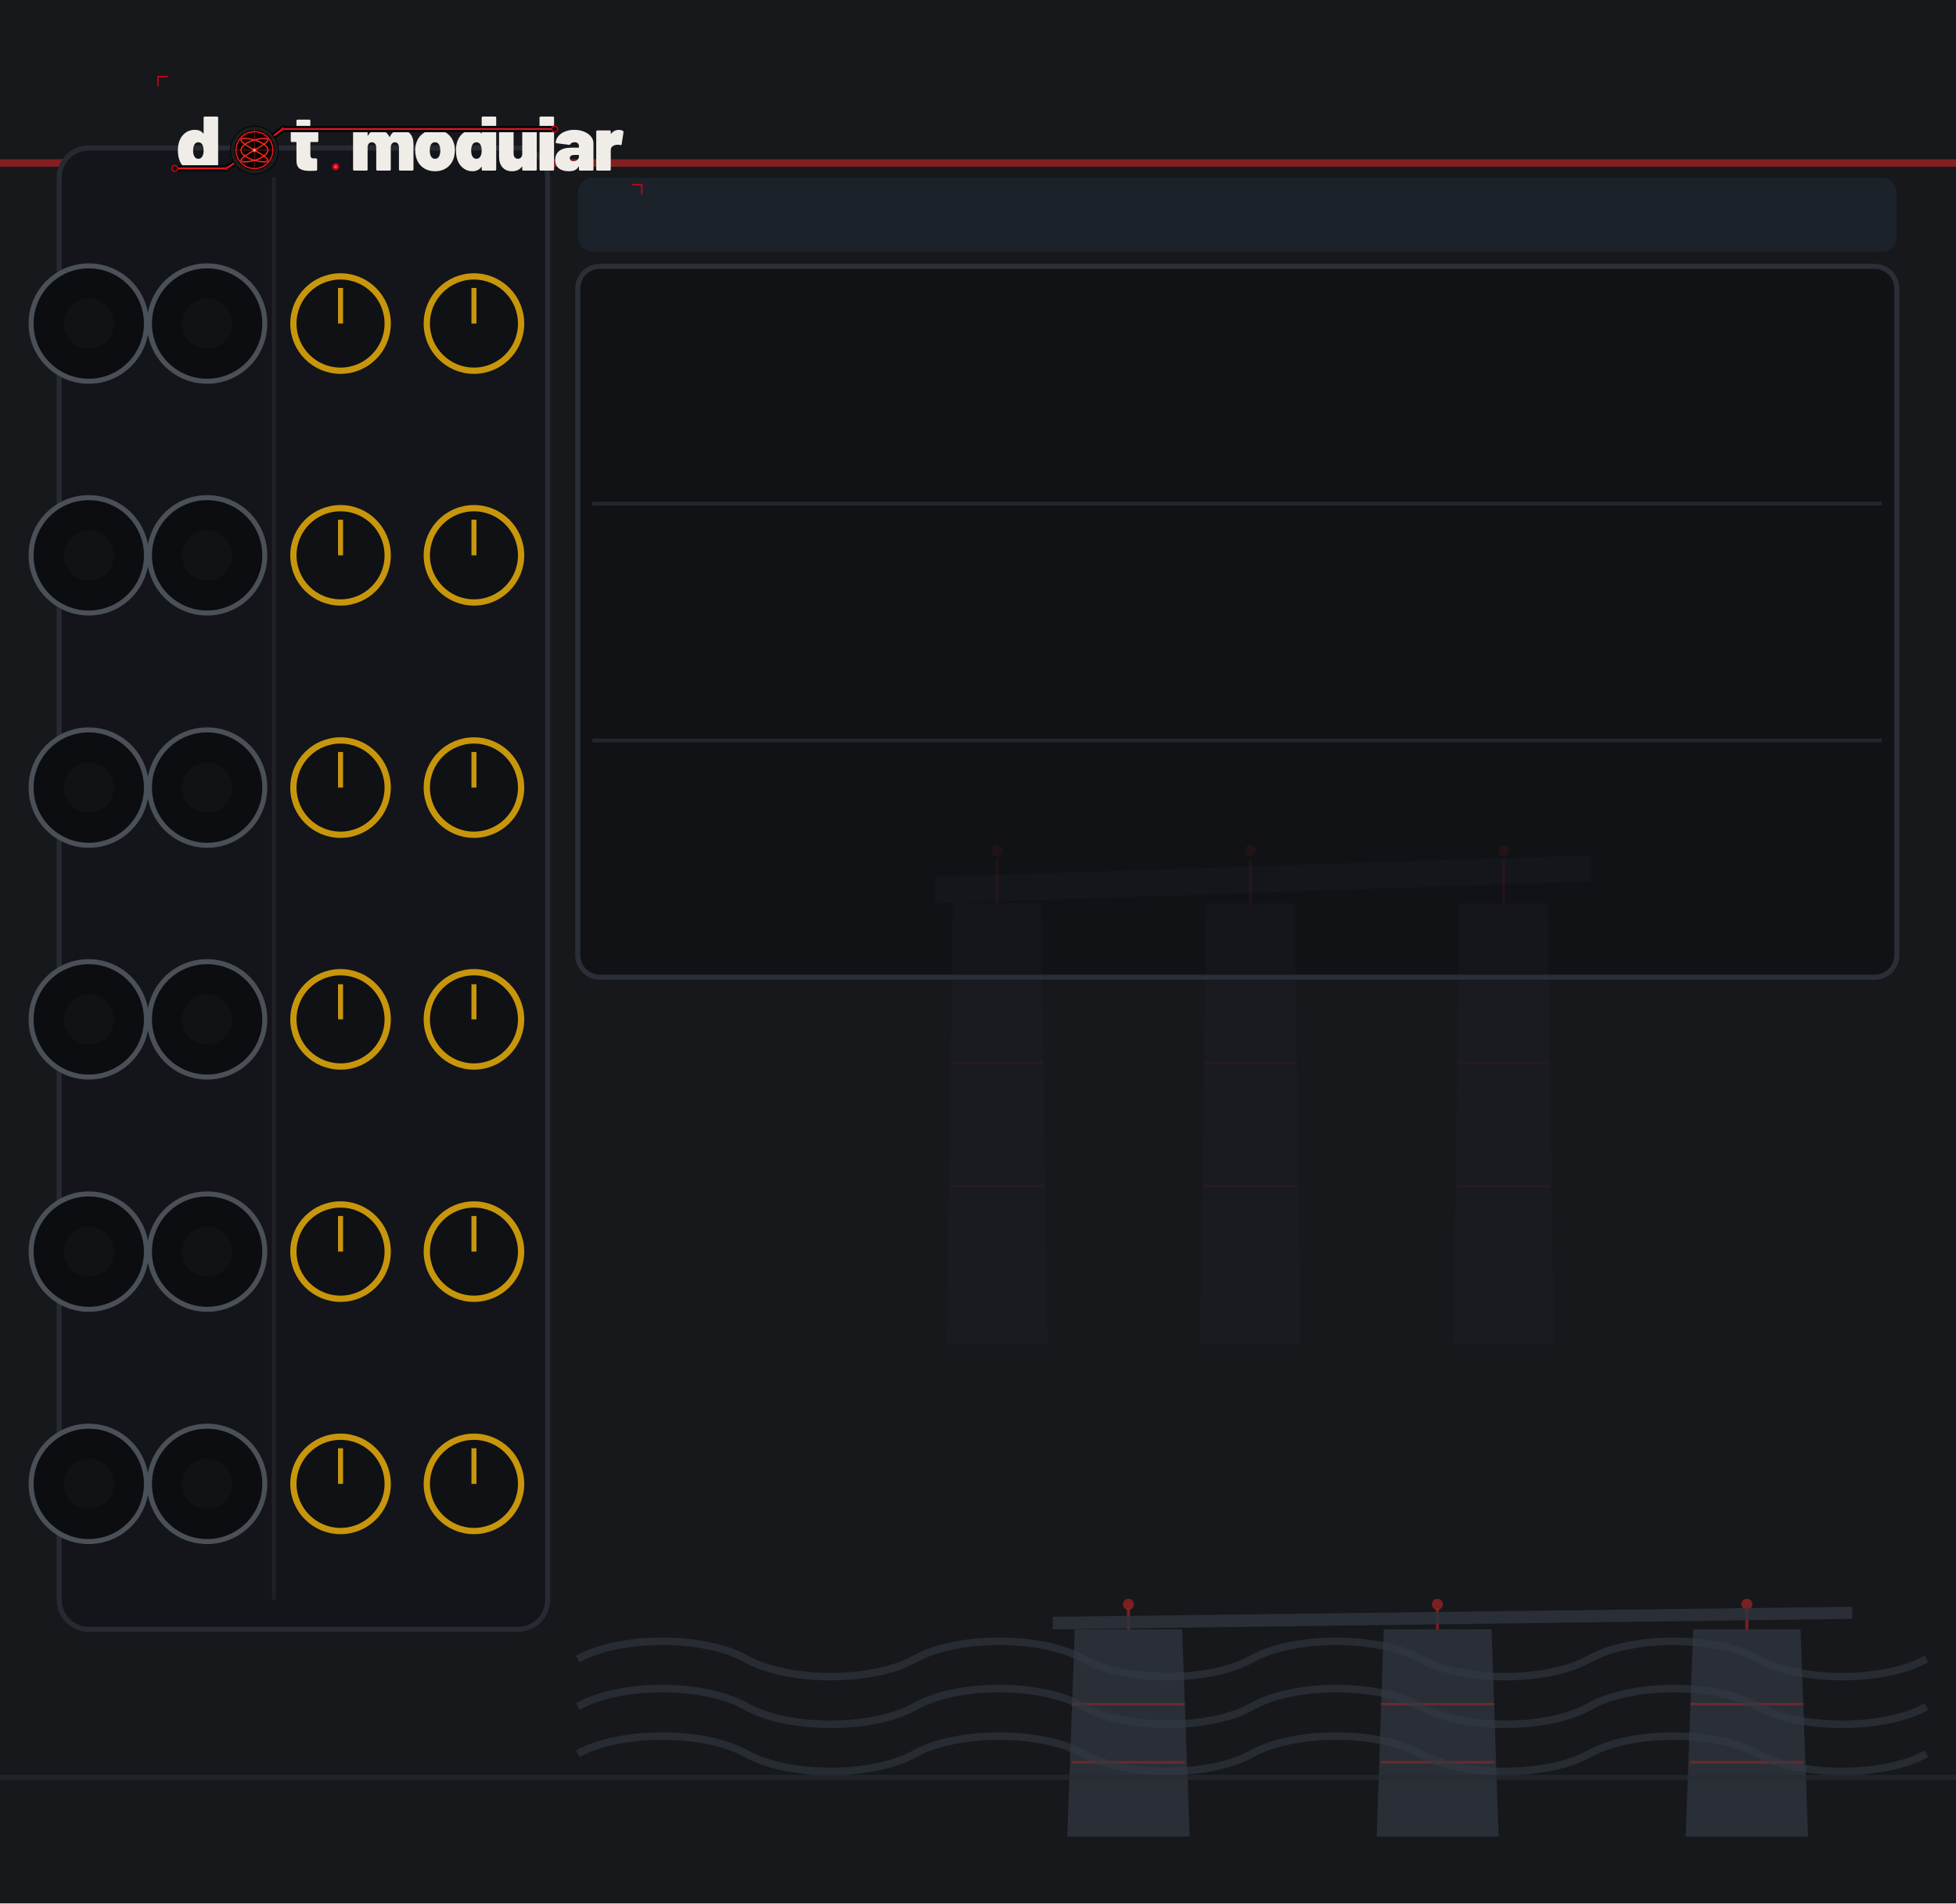
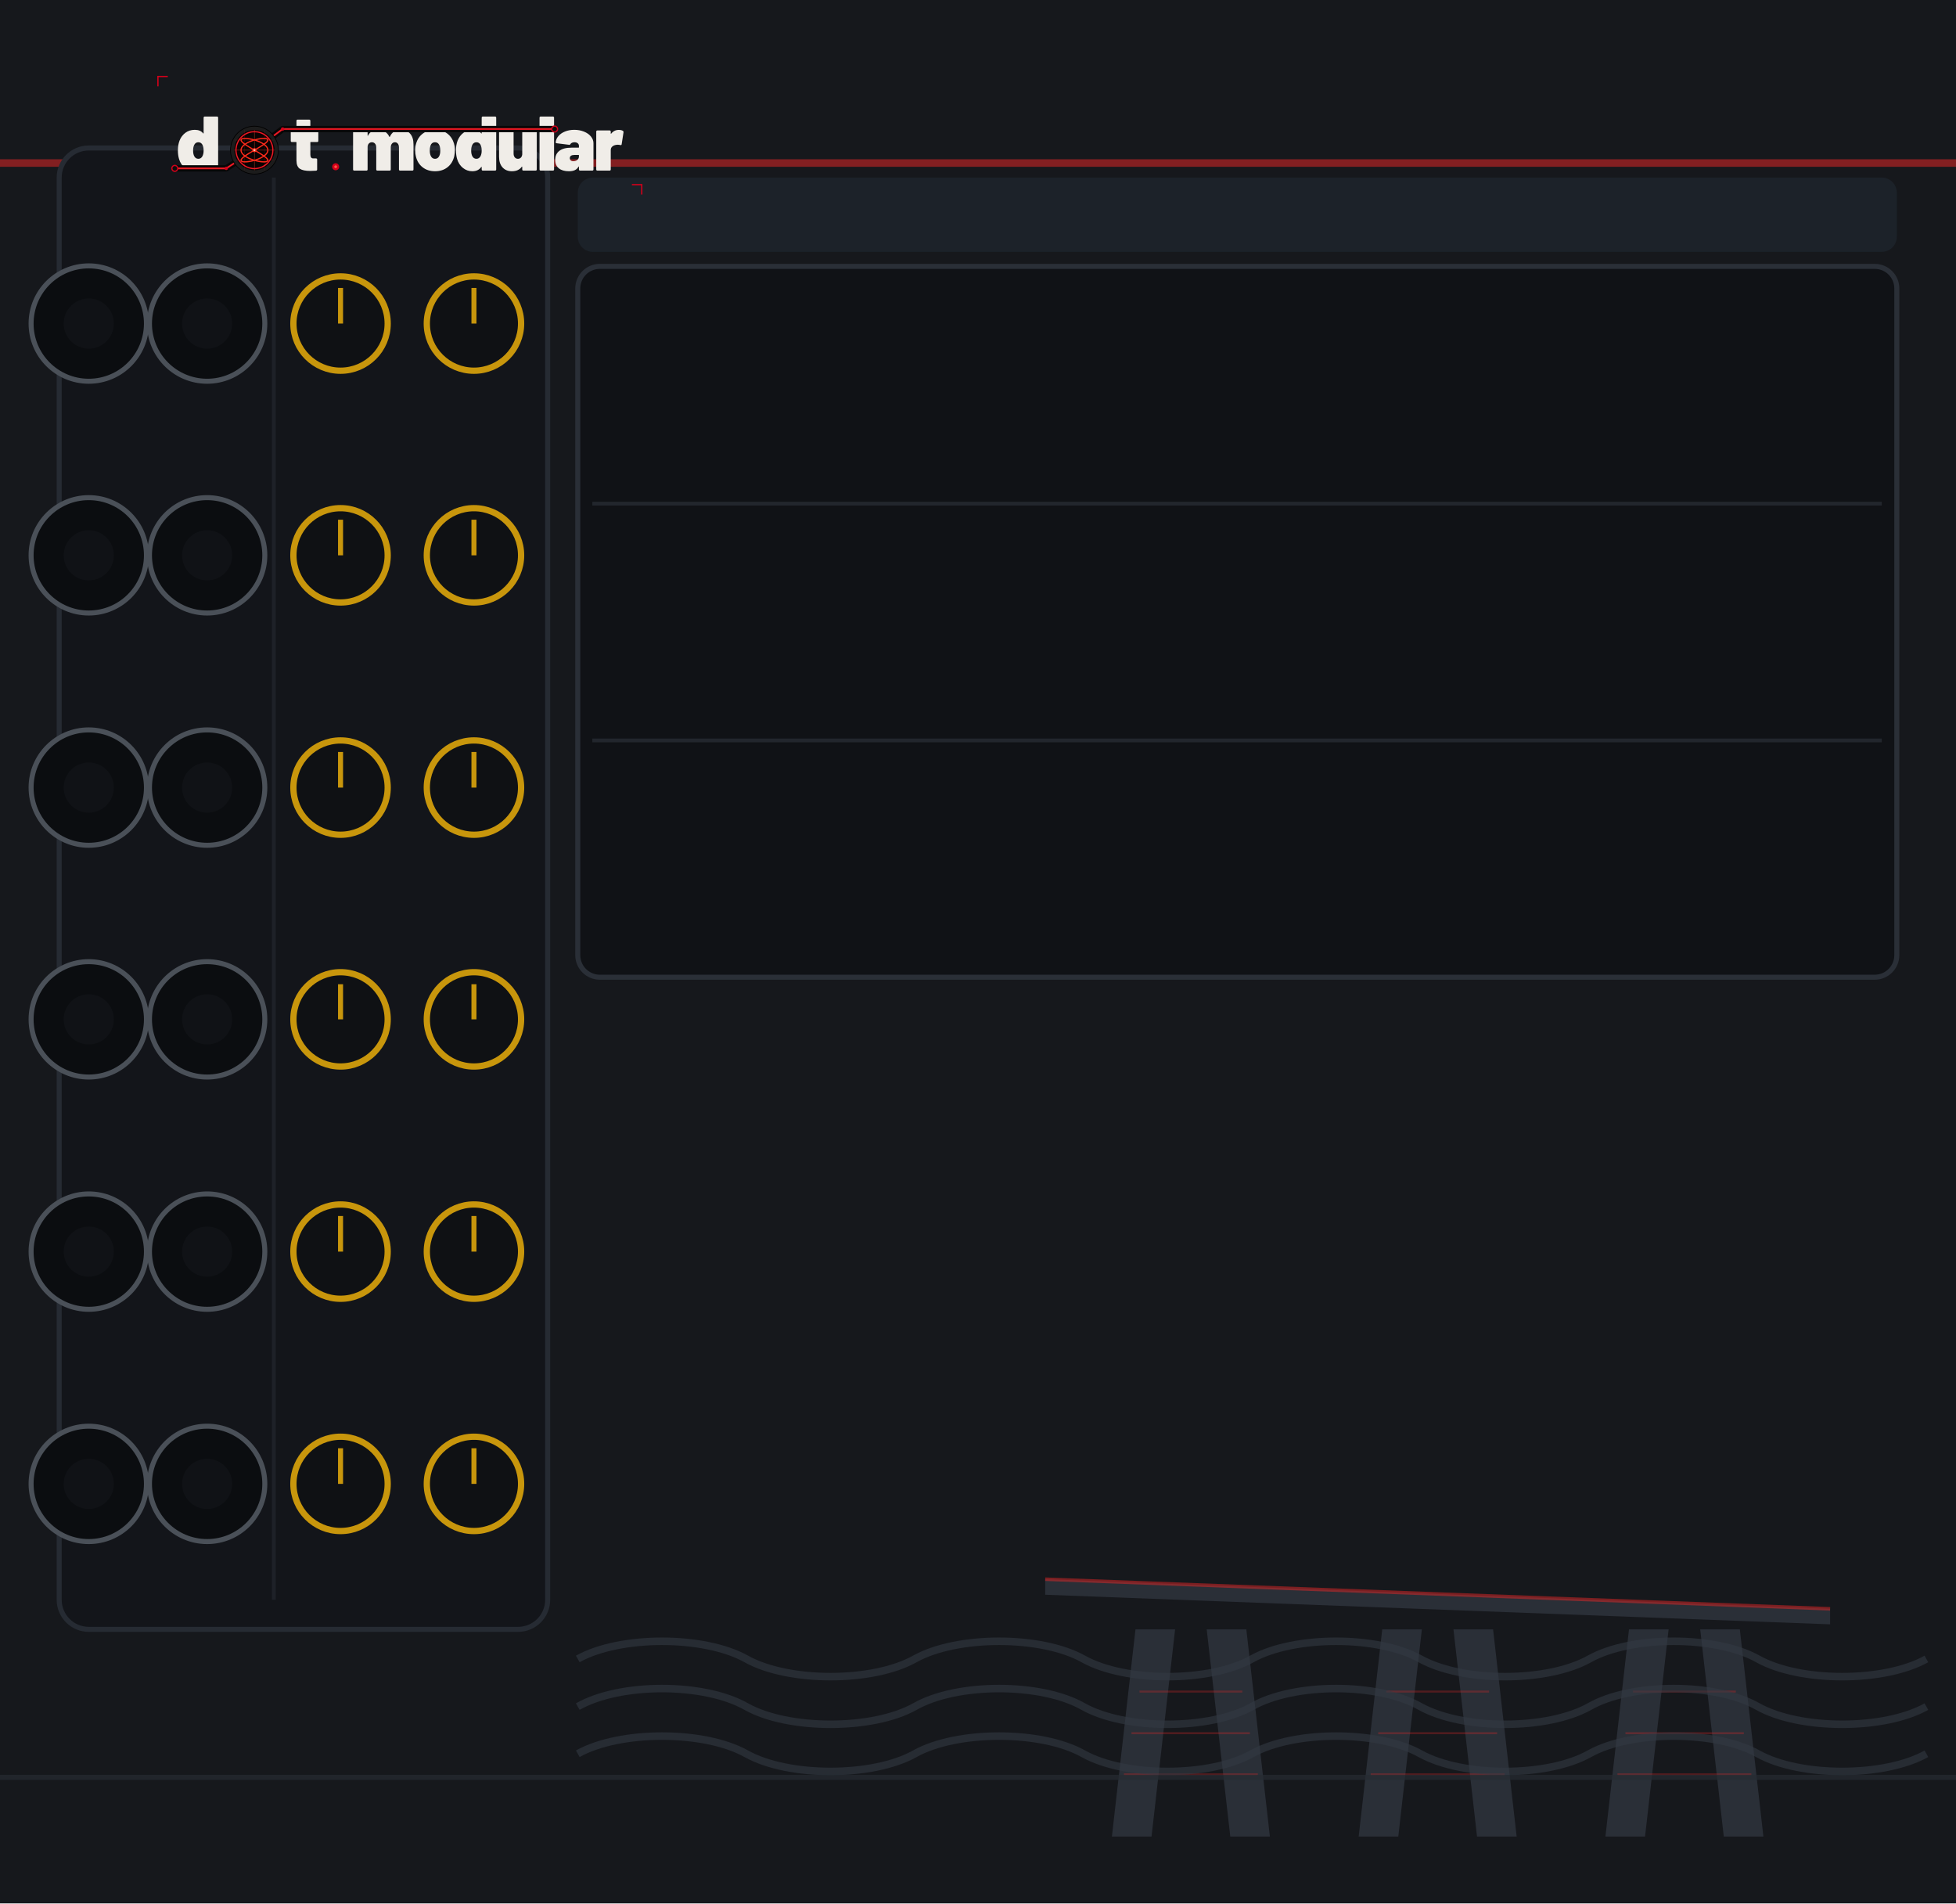
<svg xmlns="http://www.w3.org/2000/svg" width="390.0" height="379.43" viewBox="0 0 390.0 379.43">
  <g>
    <rect width="390.0" height="379.43" fill="#16181c" />
-     <polygon points="214.3,324.8 235.7,324.8 237.2,366.1 212.8,366.1" fill="#2e333c" fill-opacity="0.85" />
-     <line x1="213.7" y1="339.7" x2="236.3" y2="339.7" stroke="#dc2626" stroke-width="0.5" stroke-opacity="0.340" />
-     <line x1="213.7" y1="351.3" x2="236.3" y2="351.3" stroke="#dc2626" stroke-width="0.5" stroke-opacity="0.340" />
-     <line x1="225.0" y1="324.8" x2="225.0" y2="320.7" stroke="#dc2626" stroke-width="0.6" stroke-opacity="0.510" />
-     <circle cx="225.0" cy="319.8" r="1.1" fill="#dc2626" fill-opacity="0.510" />
-     <polygon points="275.9,324.8 297.4,324.8 298.8,366.1 274.5,366.1" fill="#2e333c" fill-opacity="0.85" />
-     <line x1="275.3" y1="339.7" x2="298.0" y2="339.7" stroke="#dc2626" stroke-width="0.5" stroke-opacity="0.340" />
-     <line x1="275.3" y1="351.3" x2="298.0" y2="351.3" stroke="#dc2626" stroke-width="0.5" stroke-opacity="0.340" />
-     <line x1="286.6" y1="324.8" x2="286.6" y2="320.7" stroke="#dc2626" stroke-width="0.6" stroke-opacity="0.510" />
-     <circle cx="286.6" cy="319.8" r="1.1" fill="#dc2626" fill-opacity="0.510" />
-     <polygon points="337.6,324.8 359.0,324.8 360.5,366.1 336.1,366.1" fill="#2e333c" fill-opacity="0.85" />
-     <line x1="337.0" y1="339.7" x2="359.6" y2="339.7" stroke="#dc2626" stroke-width="0.5" stroke-opacity="0.340" />
-     <line x1="337.0" y1="351.3" x2="359.6" y2="351.3" stroke="#dc2626" stroke-width="0.5" stroke-opacity="0.340" />
-     <line x1="348.3" y1="324.8" x2="348.3" y2="320.7" stroke="#dc2626" stroke-width="0.6" stroke-opacity="0.510" />
-     <circle cx="348.3" cy="319.8" r="1.1" fill="#dc2626" fill-opacity="0.510" />
-     <polygon points="209.9,322.3 369.3,320.3 369.3,322.7 209.9,324.8" fill="#2e333c" fill-opacity="0.85" />
+     <polygon points="226.4,324.8 234.3,324.8 229.6,366.1 221.7,366.1" fill="#2e333c" fill-opacity="0.85" />
+     <polygon points="240.6,324.8 248.5,324.8 253.2,366.1 245.3,366.1" fill="#2e333c" fill-opacity="0.85" />
+     <line x1="227.2" y1="337.2" x2="247.7" y2="337.2" stroke="#dc2626" stroke-width="0.4" stroke-opacity="0.297" />
+     <line x1="225.6" y1="345.5" x2="249.2" y2="345.5" stroke="#dc2626" stroke-width="0.4" stroke-opacity="0.297" />
+     <line x1="224.1" y1="353.7" x2="250.8" y2="353.7" stroke="#dc2626" stroke-width="0.4" stroke-opacity="0.297" />
+     <polygon points="275.6,324.8 283.5,324.8 278.8,366.1 270.9,366.1" fill="#2e333c" fill-opacity="0.85" />
+     <polygon points="289.8,324.8 297.7,324.8 302.4,366.1 294.5,366.1" fill="#2e333c" fill-opacity="0.85" />
+     <line x1="276.4" y1="337.2" x2="296.9" y2="337.2" stroke="#dc2626" stroke-width="0.4" stroke-opacity="0.297" />
+     <line x1="274.8" y1="345.5" x2="298.5" y2="345.5" stroke="#dc2626" stroke-width="0.4" stroke-opacity="0.297" />
+     <line x1="273.3" y1="353.7" x2="300.0" y2="353.7" stroke="#dc2626" stroke-width="0.4" stroke-opacity="0.297" />
+     <polygon points="324.8,324.8 332.7,324.8 328.0,366.1 320.1,366.1" fill="#2e333c" fill-opacity="0.85" />
+     <polygon points="339.0,324.8 346.9,324.8 351.6,366.1 343.7,366.1" fill="#2e333c" fill-opacity="0.85" />
+     <line x1="325.6" y1="337.2" x2="346.1" y2="337.2" stroke="#dc2626" stroke-width="0.4" stroke-opacity="0.297" />
+     <line x1="324.1" y1="345.5" x2="347.7" y2="345.5" stroke="#dc2626" stroke-width="0.4" stroke-opacity="0.297" />
+     <line x1="322.5" y1="353.7" x2="349.2" y2="353.7" stroke="#dc2626" stroke-width="0.4" stroke-opacity="0.297" />
+     <polygon points="208.4,314.8 364.9,320.7 364.9,323.8 208.4,317.9" fill="#2e333c" fill-opacity="0.85" />
+     <line x1="208.4" y1="314.8 " x2="364.9" y2="320.7" stroke="#dc2626" stroke-width="0.7" stroke-opacity="0.510" />
    <path d="M 115.2 330.7 C 123.6 326.0 140.4 326.0 148.8 330.7 C 157.2 335.4 174.0 335.4 182.4 330.7 C 190.8 326.0 207.6 326.0 216.0 330.7 C 224.4 335.4 241.2 335.4 249.6 330.7 C 258.0 326.0 274.8 326.0 283.2 330.7 C 291.7 335.4 308.5 335.4 316.9 330.7 C 325.3 326.0 342.1 326.0 350.5 330.7 C 358.9 335.4 375.7 335.4 384.1 330.7 " fill="none" stroke="#333944" stroke-width="1.5" stroke-opacity="0.6" />
    <path d="M 115.2 340.2 C 123.6 335.4 140.4 335.4 148.8 340.2 C 157.2 344.9 174.0 344.9 182.4 340.2 C 190.8 335.4 207.6 335.4 216.0 340.2 C 224.4 344.9 241.2 344.9 249.6 340.2 C 258.0 335.4 274.8 335.4 283.2 340.2 C 291.7 344.9 308.5 344.9 316.9 340.2 C 325.3 335.4 342.1 335.4 350.5 340.2 C 358.9 344.9 375.7 344.9 384.1 340.2 " fill="none" stroke="#333944" stroke-width="1.5" stroke-opacity="0.6" />
    <path d="M 115.2 349.6 C 123.6 344.9 140.4 344.9 148.8 349.6 C 157.2 354.3 174.0 354.3 182.4 349.6 C 190.8 344.9 207.6 344.9 216.0 349.6 C 224.4 354.3 241.2 354.3 249.6 349.6 C 258.0 344.9 274.8 344.9 283.2 349.6 C 291.7 354.3 308.5 354.3 316.9 349.6 C 325.3 344.9 342.1 344.9 350.5 349.6 C 358.9 354.3 375.7 354.3 384.1 349.6 " fill="none" stroke="#333944" stroke-width="1.5" stroke-opacity="0.6" />
    <line x1="0" y1="32.5" x2="390.0" y2="32.5" stroke="#dc2626" stroke-width="1.5" stroke-opacity="0.55" />
    <line x1="0" y1="354.3" x2="390.0" y2="354.3" stroke="#262b33" stroke-width="1" stroke-opacity="0.7" />
    <rect x="11.8" y="29.5" width="97.4" height="295.3" rx="5.9" fill="#13151a" stroke="#262b33" stroke-width="1" />
    <line x1="54.6" y1="35.4" x2="54.6" y2="318.9" stroke="#262b33" stroke-width="0.75" stroke-opacity="0.6" />
    <rect x="115.2" y="35.4" width="263.0" height="14.8" rx="3.0" fill="#202833" fill-opacity="0.6" />
    <rect x="115.2" y="53.1" width="263.0" height="141.7" rx="4.4" fill="#101216" stroke="#2a2f37" stroke-width="1" />
-     <polygon points="190.0,180.1 207.6,180.1 208.8,268.0 188.8,268.0" fill="#2e333c" fill-opacity="0.15" />
-     <line x1="189.5" y1="211.8" x2="208.1" y2="211.8" stroke="#dc2626" stroke-width="0.5" stroke-opacity="0.060" />
-     <line x1="189.5" y1="236.4" x2="208.1" y2="236.4" stroke="#dc2626" stroke-width="0.5" stroke-opacity="0.060" />
-     <line x1="198.8" y1="180.1" x2="198.8" y2="171.3" stroke="#dc2626" stroke-width="0.6" stroke-opacity="0.090" />
-     <circle cx="198.8" cy="169.6" r="1.1" fill="#dc2626" fill-opacity="0.090" />
-     <polygon points="240.5,180.1 258.1,180.1 259.3,268.0 239.3,268.0" fill="#2e333c" fill-opacity="0.15" />
-     <line x1="240.0" y1="211.8" x2="258.6" y2="211.8" stroke="#dc2626" stroke-width="0.5" stroke-opacity="0.060" />
-     <line x1="240.0" y1="236.4" x2="258.6" y2="236.4" stroke="#dc2626" stroke-width="0.5" stroke-opacity="0.060" />
-     <line x1="249.3" y1="180.1" x2="249.3" y2="171.3" stroke="#dc2626" stroke-width="0.6" stroke-opacity="0.090" />
-     <circle cx="249.3" cy="169.6" r="1.1" fill="#dc2626" fill-opacity="0.090" />
-     <polygon points="291.0,180.1 308.6,180.1 309.8,268.0 289.8,268.0" fill="#2e333c" fill-opacity="0.15" />
-     <line x1="290.6" y1="211.8" x2="309.1" y2="211.8" stroke="#dc2626" stroke-width="0.5" stroke-opacity="0.060" />
-     <line x1="290.6" y1="236.4" x2="309.1" y2="236.4" stroke="#dc2626" stroke-width="0.5" stroke-opacity="0.060" />
-     <line x1="299.8" y1="180.1" x2="299.8" y2="171.3" stroke="#dc2626" stroke-width="0.6" stroke-opacity="0.090" />
-     <circle cx="299.8" cy="169.6" r="1.1" fill="#dc2626" fill-opacity="0.090" />
-     <polygon points="186.4,174.8 317.1,170.5 317.1,175.7 186.4,180.1" fill="#2e333c" fill-opacity="0.15" />
    <line x1="118.1" y1="100.4" x2="375.2" y2="100.4" stroke="#2a2f37" stroke-width="0.75" stroke-opacity="0.7" />
    <line x1="118.1" y1="147.6" x2="375.2" y2="147.6" stroke="#2a2f37" stroke-width="0.75" stroke-opacity="0.7" />
  </g>
  <g>
    <g transform="translate(29.53,13.29) scale(0.14001)">
      <g transform="translate(40.00,148.00) scale(0.11,-0.11)">
        <path d="M370 700H528Q535 700 539.0 696.0Q543 692 543 685V15Q543 8 539.0 4.0Q535 0 528 0H370Q363 0 359.0 4.0Q355 8 355 15V45Q355 48 353.0 49.0Q351 50 349 47Q312 -8 233 -8Q166 -8 112.5 34.5Q59 77 37 150Q22 200 22 262Q22 334 44 390Q68 451 119.0 489.5Q170 528 241 528Q314 528 349 482Q351 480 353.0 480.5Q355 481 355 484V685Q355 692 359.0 696.0Q363 700 370 700ZM355 259Q355 307 339 336Q321 367 287 367Q251 367 234 334Q219 306 219 259Q219 214 234 186Q252 153 287 153Q322 153 340 187Q355 216 355 259Z" fill="#f0ede8" />
      </g>
      <g transform="translate(201.37,148.00) scale(0.11,-0.11)">
        <path d="M358 370H275Q270 370 270 365V208Q270 158 306 158H343Q350 158 354.0 154.0Q358 150 358 143V15Q358 1 343 -1Q304 -4 268 -4Q177 -4 134.0 24.0Q91 52 90 130V365Q90 370 85 370H31Q24 370 20.0 374.0Q16 378 16 385V505Q16 512 20.0 516.0Q24 520 31 520H85Q90 520 90 525V645Q90 652 94.0 656.0Q98 660 105 660H255Q262 660 266.0 656.0Q270 652 270 645V525Q270 520 275 520H358Q365 520 369.0 516.0Q373 512 373 505V385Q373 378 369.0 374.0Q365 370 358 370Z" fill="#f0ede8" />
      </g>
      <g transform="translate(288.27,148.00) scale(0.11,-0.11)">
        <path d="M815 341V15Q815 8 811.0 4.0Q807 0 800 0H642Q635 0 631.0 4.0Q627 8 627 15V300Q627 330 612.5 348.5Q598 367 575 367Q551 367 536.0 348.5Q521 330 521 300V15Q521 8 517.0 4.0Q513 0 506 0H348Q341 0 337.0 4.0Q333 8 333 15V300Q333 330 317.5 348.5Q302 367 277 367Q255 367 240.5 353.5Q226 340 222 317Q221 315 221 311V15Q221 8 217.0 4.0Q213 0 206 0H48Q41 0 37.0 4.0Q33 8 33 15V505Q33 512 37.0 516.0Q41 520 48 520H206Q213 520 217.0 516.0Q221 512 221 505V455Q221 451 223.0 451.0Q225 451 227 454Q265 528 355 528Q406 528 444.5 504.5Q483 481 503 437Q506 432 509 438Q529 483 564.5 505.5Q600 528 648 528Q727 528 771.0 479.0Q815 430 815 341Z" fill="#f0ede8" />
      </g>
      <g transform="translate(377.92,148.00) scale(0.11,-0.11)">
        <path d="M32 181Q22 217 22 261Q22 310 34 350Q58 433 122.5 480.5Q187 528 280 528Q373 528 436.5 480.5Q500 433 524 352Q536 310 536 263Q536 225 528 187Q507 97 441.5 44.5Q376 -8 279 -8Q184 -8 118.5 43.0Q53 94 32 181ZM343 217Q347 236 347 262Q347 285 342 308Q327 367 279 367Q229 367 216 308Q211 291 211 262Q211 236 215 217Q230 153 279 153Q305 153 321.0 170.5Q337 188 343 217Z" fill="#f0ede8" />
      </g>
      <g transform="translate(436.00,148.00) scale(0.11,-0.11)">
        <path d="M370 700H528Q535 700 539.0 696.0Q543 692 543 685V15Q543 8 539.0 4.0Q535 0 528 0H370Q363 0 359.0 4.0Q355 8 355 15V45Q355 48 353.0 49.0Q351 50 349 47Q312 -8 233 -8Q166 -8 112.5 34.5Q59 77 37 150Q22 200 22 262Q22 334 44 390Q68 451 119.0 489.5Q170 528 241 528Q314 528 349 482Q351 480 353.0 480.5Q355 481 355 484V685Q355 692 359.0 696.0Q363 700 370 700ZM355 259Q355 307 339 336Q321 367 287 367Q251 367 234 334Q219 306 219 259Q219 214 234 186Q252 153 287 153Q322 153 340 187Q355 216 355 259Z" fill="#f0ede8" />
      </g>
      <g transform="translate(496.39,148.00) scale(0.11,-0.11)">
        <path d="M346 520H504Q511 520 515.0 516.0Q519 512 519 505V15Q519 8 515.0 4.0Q511 0 504 0H346Q339 0 335.0 4.0Q331 8 331 15V48Q331 51 329.0 52.0Q327 53 325 50Q284 -8 197 -8Q121 -8 76.0 41.5Q31 91 31 179V505Q31 512 35.0 516.0Q39 520 46 520H204Q211 520 215.0 516.0Q219 512 219 505V220Q219 190 234.5 171.5Q250 153 275 153Q297 153 311.5 166.5Q326 180 330 203Q331 205 331 209V505Q331 512 335.0 516.0Q339 520 346 520Z" fill="#f0ede8" />
      </g>
      <g transform="translate(553.81,148.00) scale(0.11,-0.11)">
        <path d="M33 15V685Q33 692 37.0 696.0Q41 700 48 700H206Q213 700 217.0 696.0Q221 692 221 685V15Q221 8 217.0 4.0Q213 0 206 0H48Q41 0 37.0 4.0Q33 8 33 15Z" fill="#f0ede8" />
      </g>
      <g transform="translate(578.45,148.00) scale(0.11,-0.11)">
        <path d="M507 355V15Q507 8 503.0 4.0Q499 0 492 0H334Q327 0 323.0 4.0Q319 8 319 15V50Q319 54 317.5 54.5Q316 55 314 52Q297 21 267.0 6.5Q237 -8 188 -8Q106 -8 59.0 29.5Q12 67 12 139Q12 215 65.5 256.0Q119 297 221 297H314Q319 297 319 302V320Q319 341 303.5 354.0Q288 367 262 367Q244 367 230.0 361.0Q216 355 210 345Q206 338 202.5 335.5Q199 333 193 334L32 354Q18 356 18 366Q22 411 54.0 448.0Q86 485 139.5 506.5Q193 528 259 528Q327 528 384.0 505.0Q441 482 474.0 442.0Q507 402 507 355ZM319 185V198Q319 203 314 203H264Q201 203 201 162Q201 144 212.5 133.0Q224 122 246 122Q278 122 298.5 139.0Q319 156 319 185Z" fill="#f0ede8" />
      </g>
      <g transform="translate(634.55,148.00) scale(0.11,-0.11)">
        <path d="M379 514Q388 509 386 495L362 341Q361 333 356.5 331.0Q352 329 344 331Q326 335 312 335Q297 335 284 332Q258 327 239.5 310.5Q221 294 221 266V15Q221 8 217.0 4.0Q213 0 206 0H48Q41 0 37.0 4.0Q33 8 33 15V505Q33 512 37.0 516.0Q41 520 48 520H206Q213 520 217.0 516.0Q221 512 221 505V481Q221 478 223.0 477.0Q225 476 226 478Q264 527 325 527Q359 527 379 514Z" fill="#f0ede8" />
      </g>
      <path d="M 38.0,144.8 L 111.3,144.8 L 151.4,118.8 L 191.6,88.8 L 578.9,88.8" fill="none" stroke="#070707" stroke-width="9.0" stroke-linecap="round" stroke-linejoin="round" />
      <path d="M 38.0,144.8 L 111.3,144.8 L 151.4,118.8 L 191.6,88.8 L 578.9,88.8" fill="none" stroke="#d4001a" stroke-width="2.60" stroke-linecap="round" stroke-linejoin="round" />
      <path d="M 38.0,144.8 L 111.3,144.8 L 151.4,118.8 L 191.6,88.8 L 578.9,88.8" fill="none" stroke="#ff5533" stroke-width="0.88" stroke-linecap="round" stroke-linejoin="round" opacity="0.7" />
      <circle cx="38.0" cy="144.8" r="4.2" fill="#0d0d0d" stroke="#d4001a" stroke-width="1.76" />
      <circle cx="578.9" cy="88.8" r="4.2" fill="#0d0d0d" stroke="#d4001a" stroke-width="1.76" />
      <circle cx="111.3" cy="144.8" r="2.4" fill="#d4001a" />
      <circle cx="191.6" cy="88.8" r="2.4" fill="#d4001a" />
      <g transform="translate(151.430,118.850)">
        <circle r="34.100" fill="#1c1c1c" stroke="#000000" stroke-width="1.023" />
        <circle r="28.644" fill="#0a0202" />
        <g stroke="#a83020" stroke-width="0.682" opacity="0.9">
          <line x1="-28.644" y1="0" x2="28.644" y2="0" />
          <line x1="0" y1="-28.644" x2="0" y2="28.644" />
        </g>
        <g stroke="#7a2018" stroke-width="0.443" opacity="0.6">
          <line x1="-28.644" y1="-14.322" x2="28.644" y2="-14.322" />
          <line x1="-14.322" y1="-28.644" x2="-14.322" y2="28.644" />
          <line x1="-28.644" y1="14.322" x2="28.644" y2="14.322" />
          <line x1="14.322" y1="-28.644" x2="14.322" y2="28.644" />
        </g>
        <path d="M 19.10,0.00 L 19.01,1.05 L 18.76,2.09 L 18.34,3.13 L 17.76,4.16 L 17.01,5.16 L 16.12,6.15 L 15.09,7.11 L 13.92,8.05 L 12.63,8.95 L 11.22,9.82 L 9.72,10.65 L 8.13,11.44 L 6.47,12.18 L 4.75,12.87 L 2.99,13.52 L 1.20,14.11 L -0.60,14.64 L -2.39,15.12 L -4.17,15.54 L -5.90,15.89 L -7.58,16.18 L -9.20,16.41 L -10.73,16.58 L -12.17,16.68 L -13.50,16.71 L -14.71,16.68 L -15.79,16.58 L -16.73,16.41 L -17.53,16.18 L -18.16,15.89 L -18.64,15.54 L -18.95,15.12 L -19.09,14.64 L -19.06,14.11 L -18.86,13.52 L -18.50,12.87 L -17.97,12.18 L -17.28,11.44 L -16.44,10.65 L -15.45,9.82 L -14.32,8.95 L -13.07,8.05 L -11.70,7.11 L -10.23,6.15 L -8.67,5.16 L -7.03,4.16 L -5.33,3.13 L -3.58,2.09 L -1.80,1.05 L -0.00,0.00 L 1.80,-1.05 L 3.58,-2.09 L 5.33,-3.13 L 7.03,-4.16 L 8.67,-5.16 L 10.23,-6.15 L 11.70,-7.11 L 13.07,-8.05 L 14.32,-8.95 L 15.45,-9.82 L 16.44,-10.65 L 17.28,-11.44 L 17.97,-12.18 L 18.50,-12.87 L 18.86,-13.52 L 19.06,-14.11 L 19.09,-14.64 L 18.95,-15.12 L 18.64,-15.54 L 18.16,-15.89 L 17.53,-16.18 L 16.73,-16.41 L 15.79,-16.58 L 14.71,-16.68 L 13.50,-16.71 L 12.17,-16.68 L 10.73,-16.58 L 9.20,-16.41 L 7.58,-16.18 L 5.90,-15.89 L 4.17,-15.54 L 2.39,-15.12 L 0.60,-14.64 L -1.20,-14.11 L -2.99,-13.52 L -4.75,-12.87 L -6.47,-12.18 L -8.13,-11.44 L -9.72,-10.65 L -11.22,-9.82 L -12.63,-8.95 L -13.92,-8.05 L -15.09,-7.11 L -16.12,-6.15 L -17.01,-5.16 L -17.76,-4.16 L -18.34,-3.13 L -18.76,-2.09 L -19.01,-1.05 L -19.10,-0.00 L -19.01,1.05 L -18.76,2.09 L -18.34,3.13 L -17.76,4.16 L -17.01,5.16 L -16.12,6.15 L -15.09,7.11 L -13.92,8.05 L -12.63,8.95 L -11.22,9.82 L -9.72,10.65 L -8.13,11.44 L -6.47,12.18 L -4.75,12.87 L -2.99,13.52 L -1.20,14.11 L 0.60,14.64 L 2.39,15.12 L 4.17,15.54 L 5.90,15.89 L 7.58,16.18 L 9.20,16.41 L 10.73,16.58 L 12.17,16.68 L 13.50,16.71 L 14.71,16.68 L 15.79,16.58 L 16.73,16.41 L 17.53,16.18 L 18.16,15.89 L 18.64,15.54 L 18.95,15.12 L 19.09,14.64 L 19.06,14.11 L 18.86,13.52 L 18.50,12.87 L 17.97,12.18 L 17.28,11.44 L 16.44,10.65 L 15.45,9.82 L 14.32,8.95 L 13.07,8.05 L 11.70,7.11 L 10.23,6.15 L 8.67,5.16 L 7.03,4.16 L 5.33,3.13 L 3.58,2.09 L 1.80,1.05 L 0.00,0.00 L -1.80,-1.05 L -3.58,-2.09 L -5.33,-3.13 L -7.03,-4.16 L -8.67,-5.16 L -10.23,-6.15 L -11.70,-7.11 L -13.07,-8.05 L -14.32,-8.95 L -15.45,-9.82 L -16.44,-10.65 L -17.28,-11.44 L -17.97,-12.18 L -18.50,-12.87 L -18.86,-13.52 L -19.06,-14.11 L -19.09,-14.64 L -18.95,-15.12 L -18.64,-15.54 L -18.16,-15.89 L -17.53,-16.18 L -16.73,-16.41 L -15.79,-16.58 L -14.71,-16.68 L -13.50,-16.71 L -12.17,-16.68 L -10.73,-16.58 L -9.20,-16.41 L -7.58,-16.18 L -5.90,-15.89 L -4.17,-15.54 L -2.39,-15.12 L -0.60,-14.64 L 1.20,-14.11 L 2.99,-13.52 L 4.75,-12.87 L 6.47,-12.18 L 8.13,-11.44 L 9.72,-10.65 L 11.22,-9.82 L 12.63,-8.95 L 13.92,-8.05 L 15.09,-7.11 L 16.12,-6.15 L 17.01,-5.16 L 17.76,-4.16 L 18.34,-3.13 L 18.76,-2.09 L 19.01,-1.05 L 19.10,-0.00 Z" fill="none" stroke="#ff2a1a" stroke-width="1.705" stroke-linejoin="round" />
        <circle r="26.257" fill="none" stroke="#d4001a" stroke-width="1.876" />
        <circle r="26.257" fill="none" stroke="#ff5533" stroke-width="0.614" opacity="0.7" />
        <circle r="2.899" fill="#ff3322" />
        <circle r="1.364" fill="#ffccbb" />
      </g>
      <circle cx="267.1" cy="142.5" r="5.0" fill="#d4001a" />
      <circle cx="267.1" cy="142.5" r="2.0" fill="#ff5544" />
      <polyline points="14,28 14,14 28,14" fill="none" stroke="#d4001a" stroke-width="1.8" />
      <polyline points="703,182 703,168 689,168" fill="none" stroke="#d4001a" stroke-width="1.8" />
    </g>
  </g>
  <g>
    <circle cx="17.7" cy="64.5" r="11.5" fill="#0b0d10" stroke="#4a5058" stroke-width="1" />
    <circle cx="17.7" cy="64.5" r="5.0" fill="#101216" />
    <circle cx="41.3" cy="64.5" r="11.5" fill="#0b0d10" stroke="#4a5058" stroke-width="1" />
    <circle cx="41.3" cy="64.5" r="5.0" fill="#101216" />
    <circle cx="67.9" cy="64.5" r="9.4" fill="#0f1114" stroke="#c8960c" stroke-width="1.25" />
    <line x1="67.9" y1="64.5" x2="67.9" y2="57.4" stroke="#c8960c" stroke-width="1" />
    <circle cx="94.5" cy="64.5" r="9.4" fill="#0f1114" stroke="#c8960c" stroke-width="1.25" />
    <line x1="94.5" y1="64.5" x2="94.5" y2="57.4" stroke="#c8960c" stroke-width="1" />
    <circle cx="17.7" cy="110.7" r="11.5" fill="#0b0d10" stroke="#4a5058" stroke-width="1" />
    <circle cx="17.7" cy="110.7" r="5.0" fill="#101216" />
    <circle cx="41.3" cy="110.7" r="11.5" fill="#0b0d10" stroke="#4a5058" stroke-width="1" />
    <circle cx="41.3" cy="110.7" r="5.0" fill="#101216" />
    <circle cx="67.9" cy="110.7" r="9.4" fill="#0f1114" stroke="#c8960c" stroke-width="1.25" />
    <line x1="67.9" y1="110.7" x2="67.9" y2="103.6" stroke="#c8960c" stroke-width="1" />
    <circle cx="94.5" cy="110.7" r="9.4" fill="#0f1114" stroke="#c8960c" stroke-width="1.25" />
    <line x1="94.5" y1="110.7" x2="94.5" y2="103.6" stroke="#c8960c" stroke-width="1" />
    <circle cx="17.7" cy="157.0" r="11.5" fill="#0b0d10" stroke="#4a5058" stroke-width="1" />
    <circle cx="17.7" cy="157.0" r="5.0" fill="#101216" />
    <circle cx="41.3" cy="157.0" r="11.5" fill="#0b0d10" stroke="#4a5058" stroke-width="1" />
    <circle cx="41.3" cy="157.0" r="5.0" fill="#101216" />
    <circle cx="67.9" cy="157.0" r="9.4" fill="#0f1114" stroke="#c8960c" stroke-width="1.25" />
    <line x1="67.9" y1="157.0" x2="67.9" y2="149.9" stroke="#c8960c" stroke-width="1" />
    <circle cx="94.5" cy="157.0" r="9.4" fill="#0f1114" stroke="#c8960c" stroke-width="1.25" />
    <line x1="94.5" y1="157.0" x2="94.5" y2="149.9" stroke="#c8960c" stroke-width="1" />
    <circle cx="17.7" cy="203.2" r="11.5" fill="#0b0d10" stroke="#4a5058" stroke-width="1" />
    <circle cx="17.7" cy="203.2" r="5.0" fill="#101216" />
    <circle cx="41.3" cy="203.2" r="11.5" fill="#0b0d10" stroke="#4a5058" stroke-width="1" />
    <circle cx="41.3" cy="203.2" r="5.0" fill="#101216" />
    <circle cx="67.9" cy="203.2" r="9.4" fill="#0f1114" stroke="#c8960c" stroke-width="1.25" />
    <line x1="67.9" y1="203.2" x2="67.9" y2="196.2" stroke="#c8960c" stroke-width="1" />
    <circle cx="94.5" cy="203.2" r="9.4" fill="#0f1114" stroke="#c8960c" stroke-width="1.25" />
    <line x1="94.5" y1="203.2" x2="94.5" y2="196.2" stroke="#c8960c" stroke-width="1" />
    <circle cx="17.7" cy="249.5" r="11.5" fill="#0b0d10" stroke="#4a5058" stroke-width="1" />
    <circle cx="17.7" cy="249.5" r="5.0" fill="#101216" />
    <circle cx="41.3" cy="249.5" r="11.5" fill="#0b0d10" stroke="#4a5058" stroke-width="1" />
    <circle cx="41.3" cy="249.5" r="5.0" fill="#101216" />
    <circle cx="67.9" cy="249.5" r="9.4" fill="#0f1114" stroke="#c8960c" stroke-width="1.25" />
    <line x1="67.9" y1="249.5" x2="67.9" y2="242.4" stroke="#c8960c" stroke-width="1" />
    <circle cx="94.5" cy="249.5" r="9.4" fill="#0f1114" stroke="#c8960c" stroke-width="1.25" />
    <line x1="94.5" y1="249.5" x2="94.5" y2="242.4" stroke="#c8960c" stroke-width="1" />
    <circle cx="17.7" cy="295.8" r="11.5" fill="#0b0d10" stroke="#4a5058" stroke-width="1" />
    <circle cx="17.7" cy="295.8" r="5.0" fill="#101216" />
    <circle cx="41.3" cy="295.8" r="11.5" fill="#0b0d10" stroke="#4a5058" stroke-width="1" />
    <circle cx="41.3" cy="295.8" r="5.0" fill="#101216" />
    <circle cx="67.9" cy="295.8" r="9.4" fill="#0f1114" stroke="#c8960c" stroke-width="1.25" />
    <line x1="67.9" y1="295.8" x2="67.9" y2="288.7" stroke="#c8960c" stroke-width="1" />
    <circle cx="94.5" cy="295.8" r="9.4" fill="#0f1114" stroke="#c8960c" stroke-width="1.25" />
    <line x1="94.5" y1="295.8" x2="94.5" y2="288.7" stroke="#c8960c" stroke-width="1" />
  </g>
</svg>
